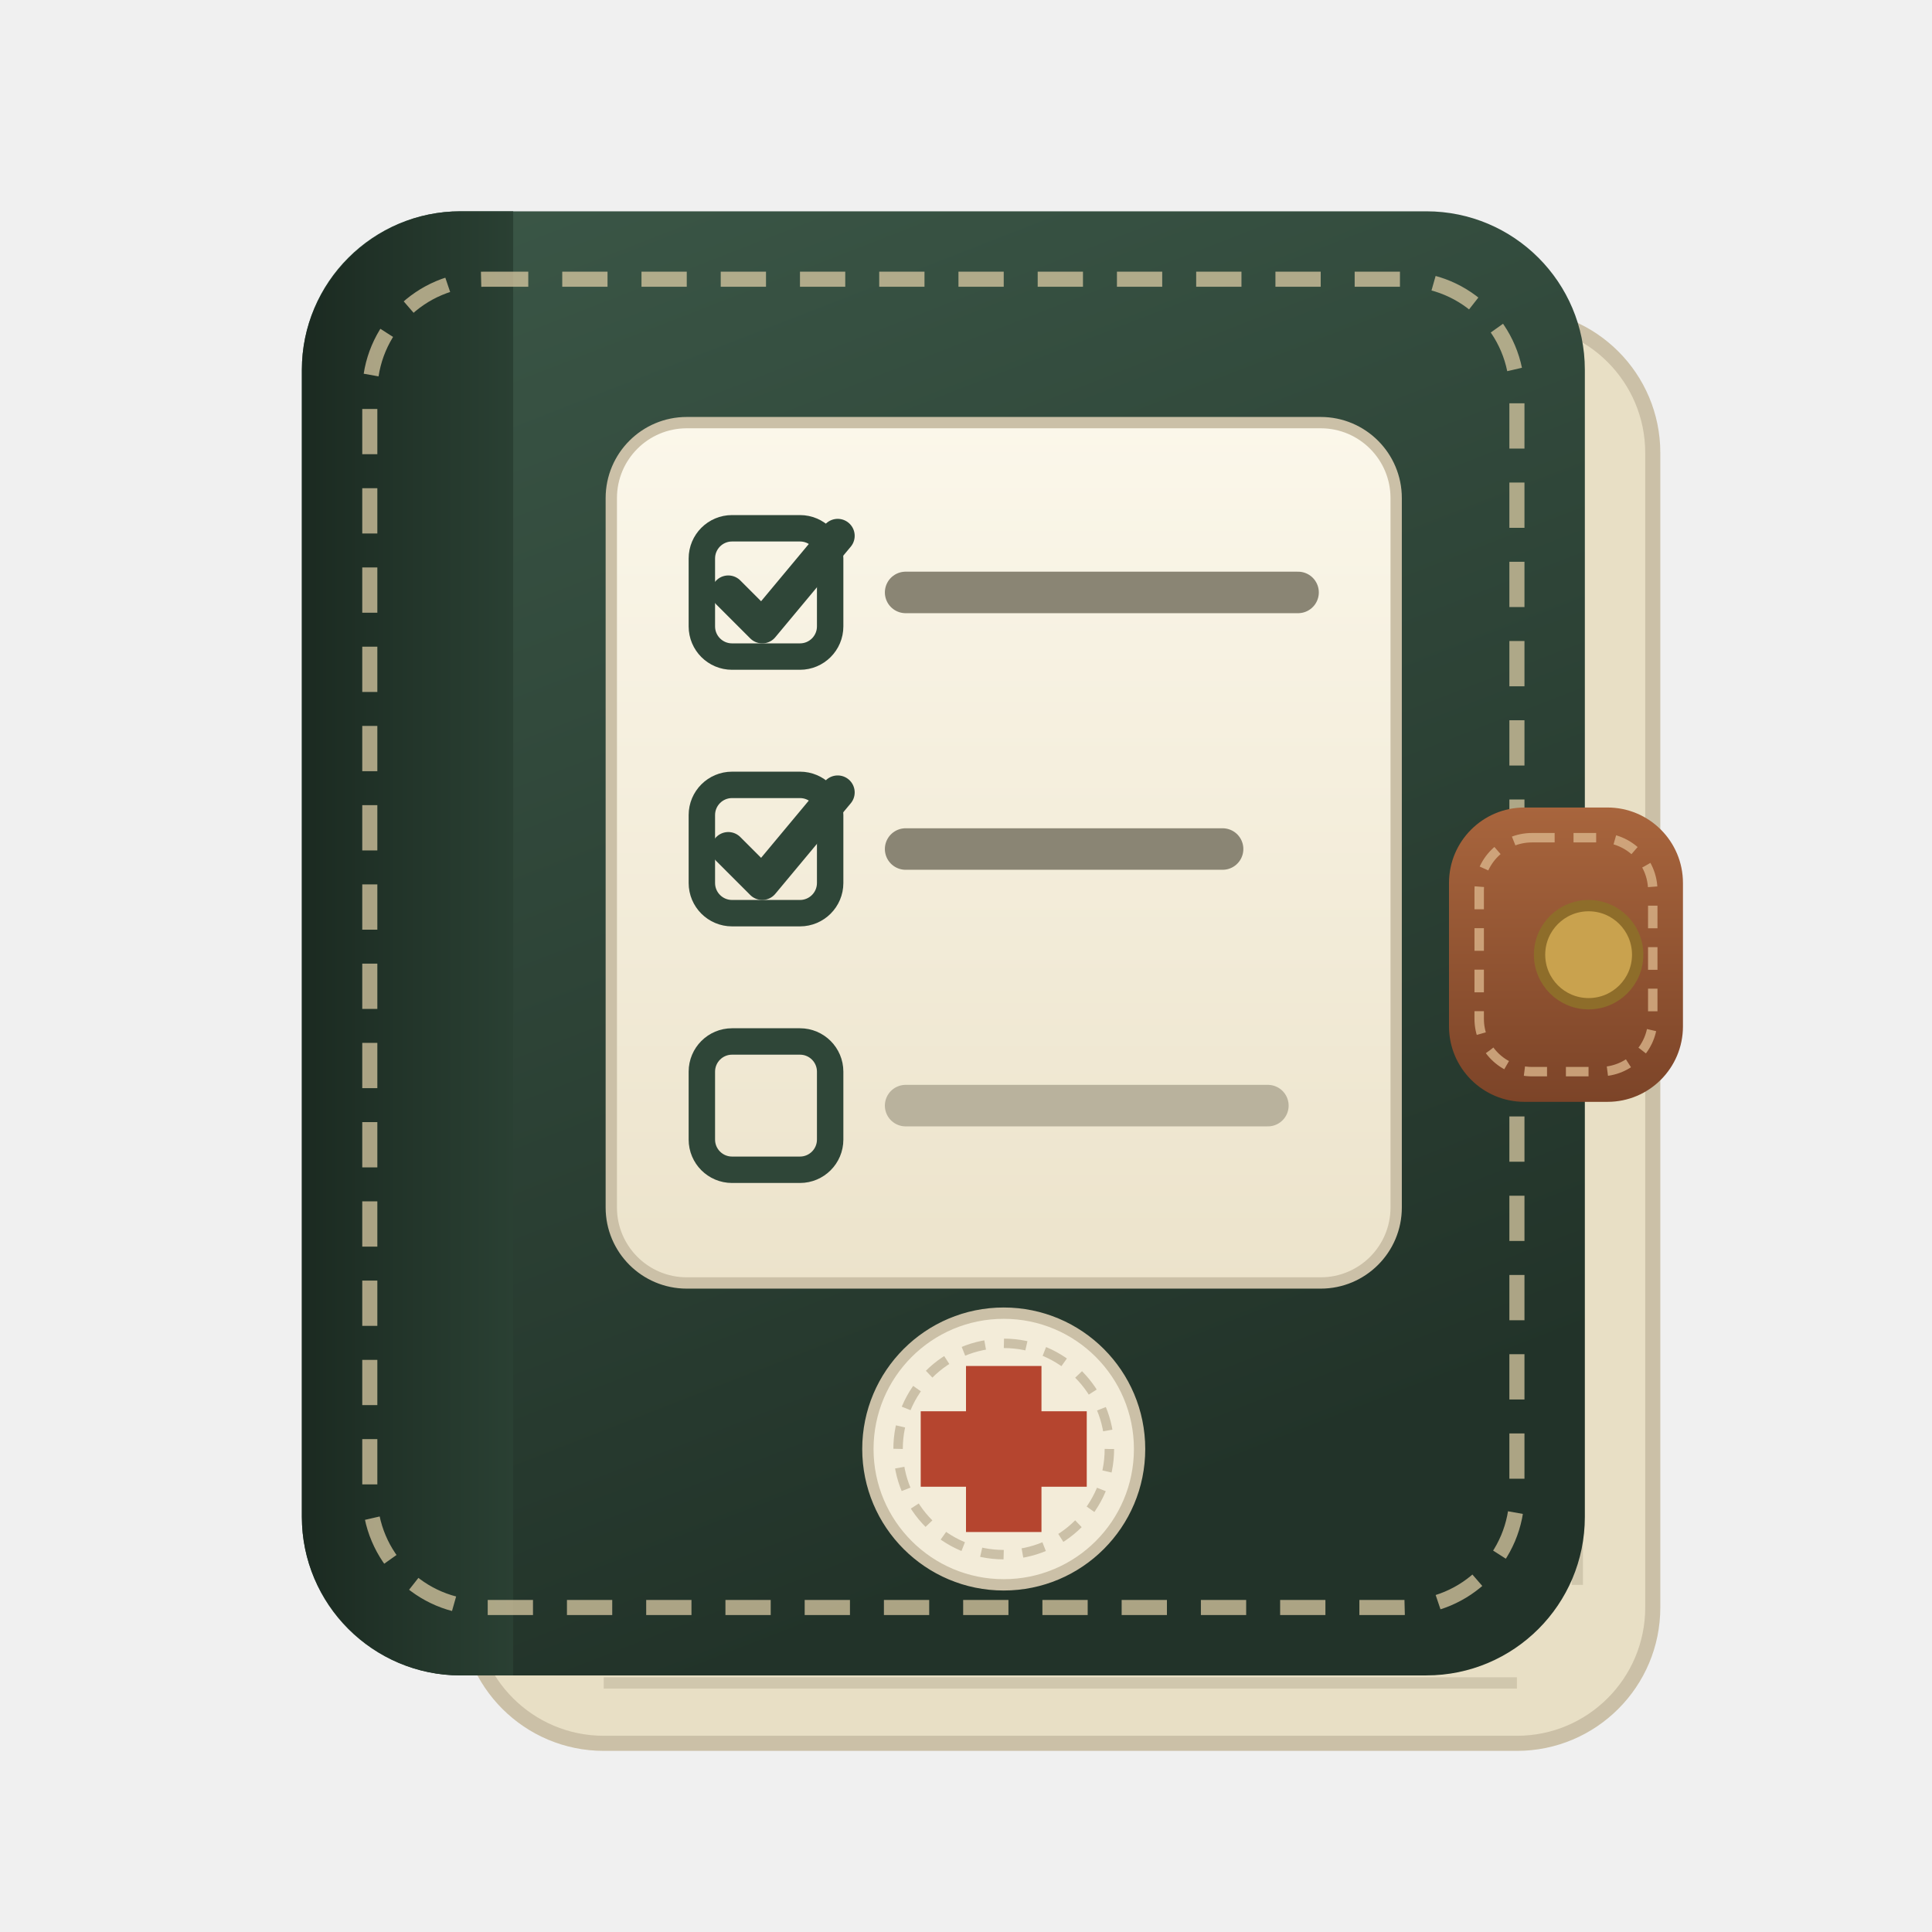
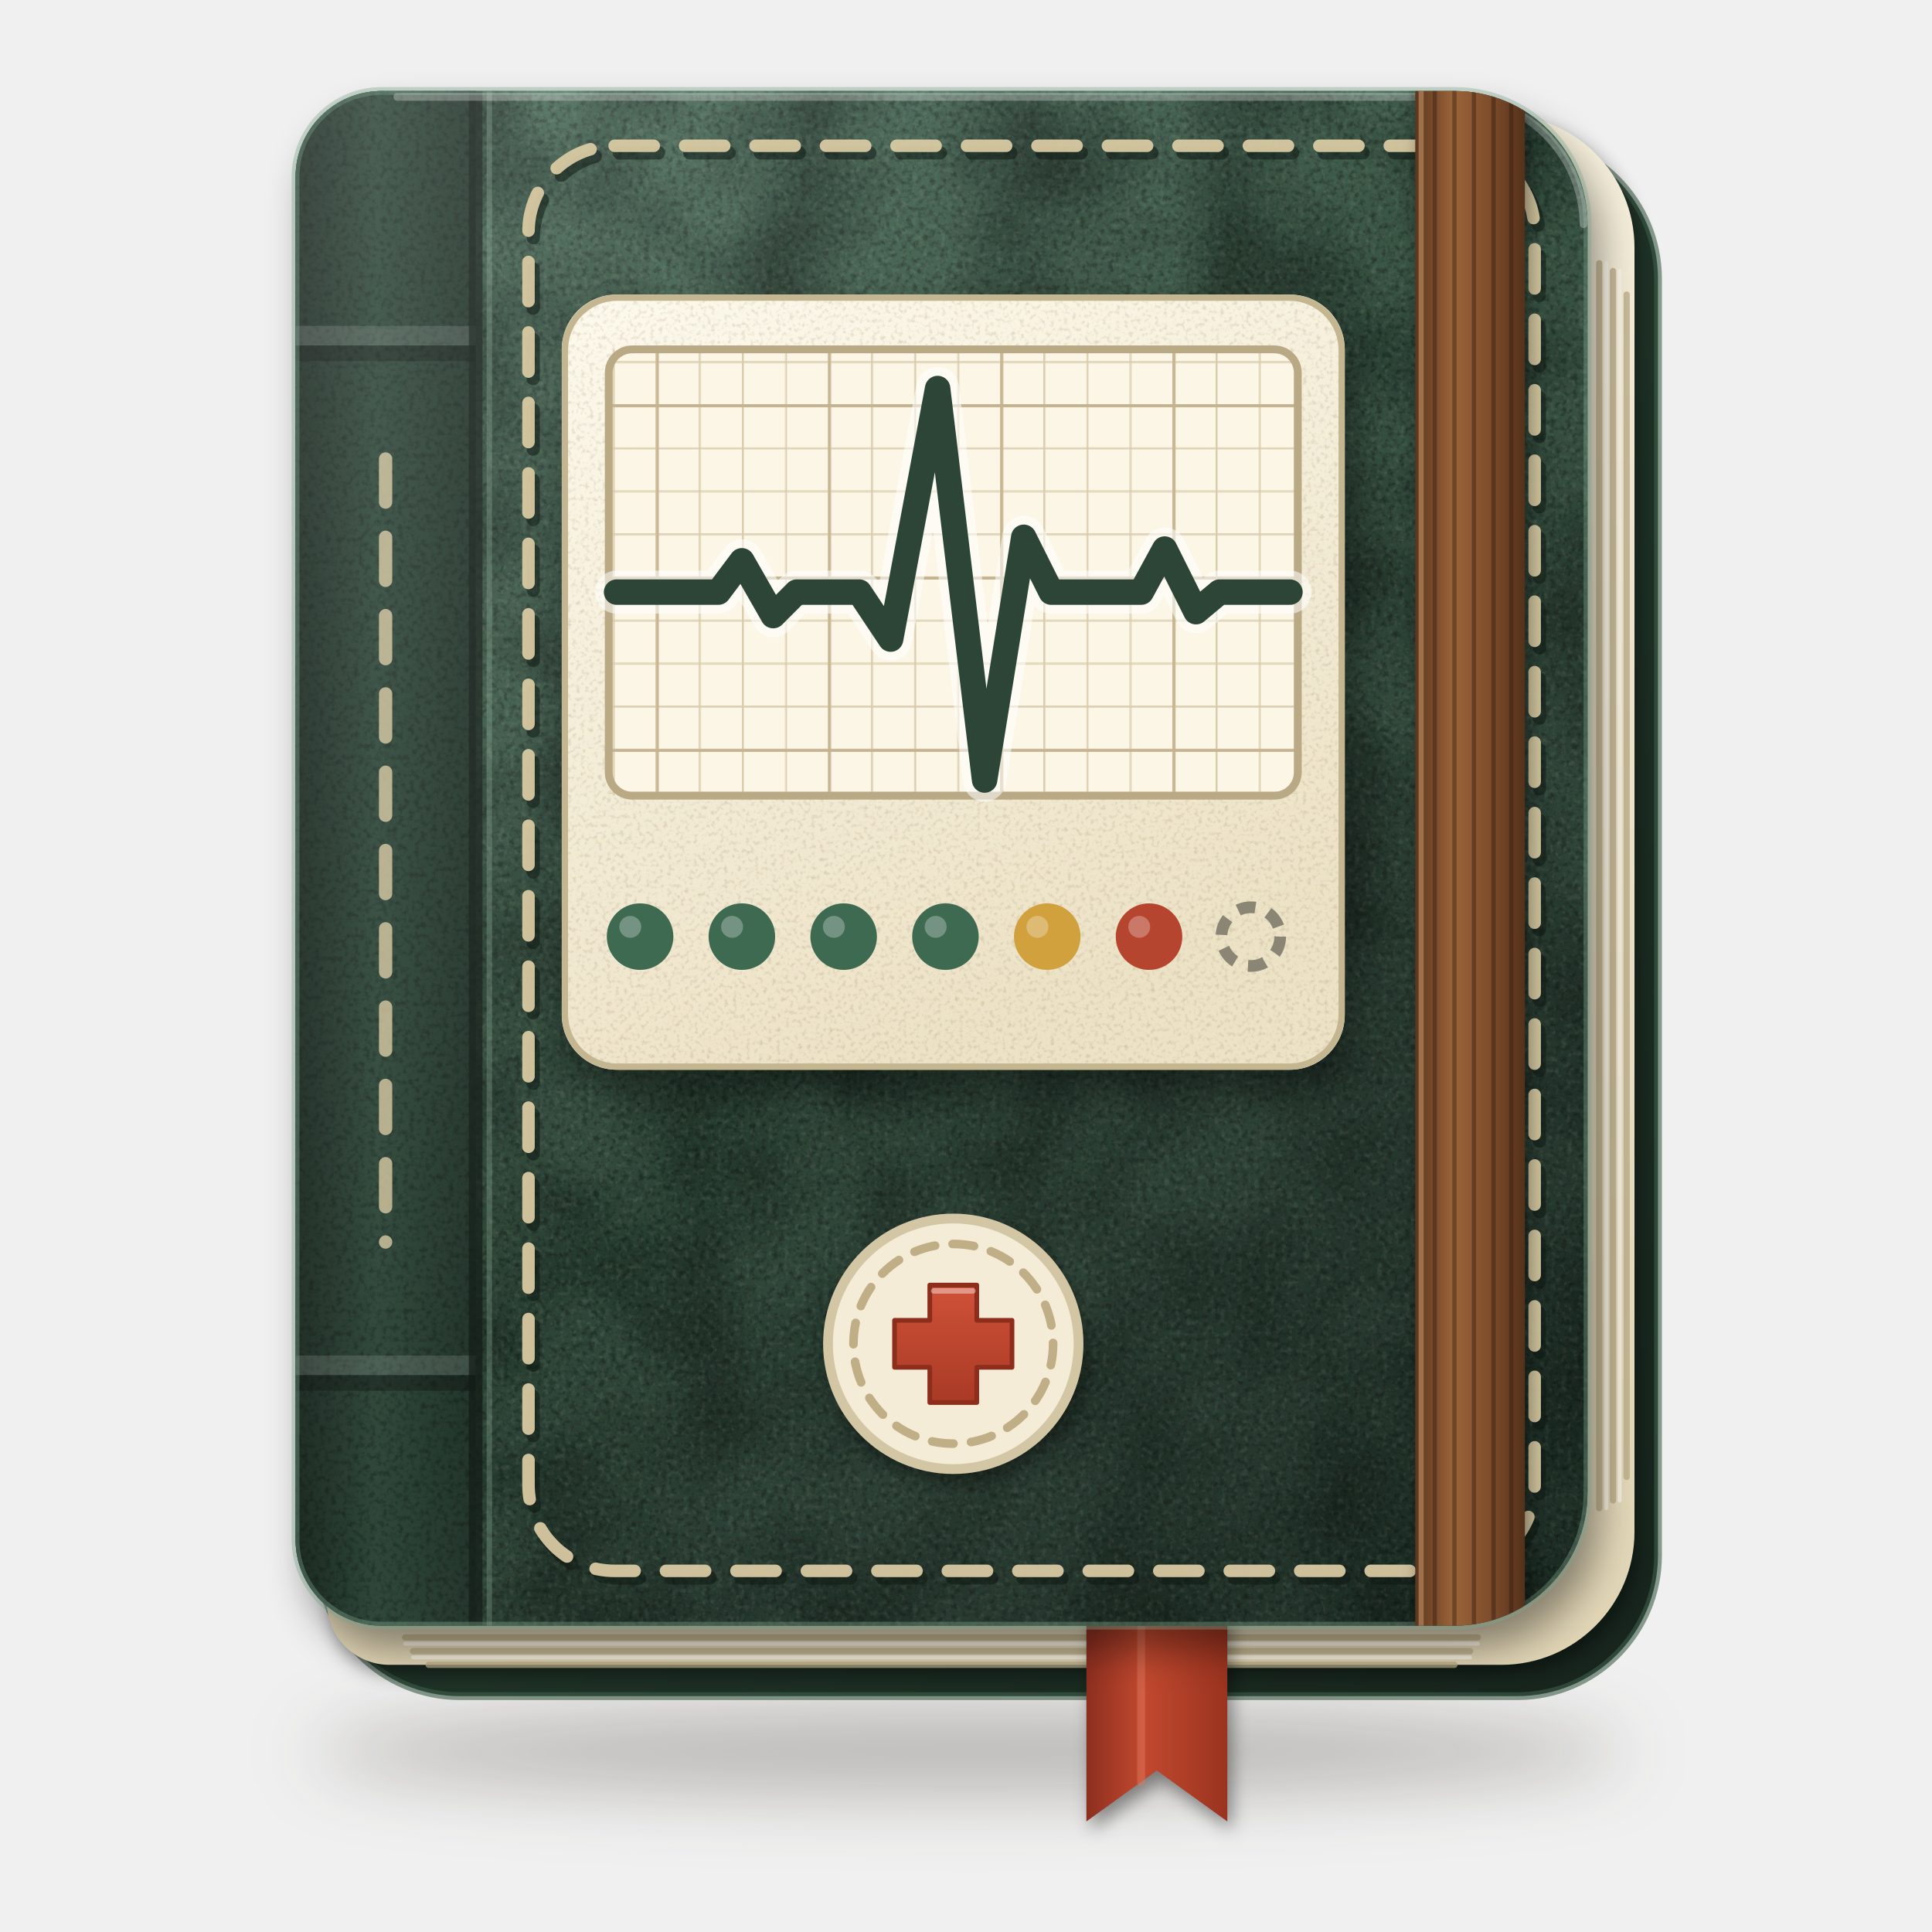
- <svg xmlns="http://www.w3.org/2000/svg" viewBox="0 0 512 512">
+ <svg xmlns="http://www.w3.org/2000/svg" viewBox="8.51 28.76 493.48 493.48">
  <defs>
-     <linearGradient id="leather" x1="0" y1="0" x2="0.35" y2="1">
-       <stop offset="0" stop-color="#3b5747" />
-       <stop offset="1" stop-color="#223329" />
+     <linearGradient id="leather" x1="0" y1="0" x2="0.55" y2="1">
+       <stop offset="0" stop-color="#436653" />
+       <stop offset="0.55" stop-color="#2f4a3a" />
+       <stop offset="1" stop-color="#1f3328" />
+     </linearGradient>
+     <linearGradient id="back" x1="0" y1="0" x2="1" y2="1">
+       <stop offset="0" stop-color="#2a4333" />
+       <stop offset="1" stop-color="#16241c" />
    </linearGradient>
    <linearGradient id="spine" x1="0" y1="0" x2="1" y2="0">
-       <stop offset="0" stop-color="#1b2a21" />
-       <stop offset="1" stop-color="#2a4033" />
+       <stop offset="0" stop-color="#16251c" />
+       <stop offset="0.45" stop-color="#2a4335" />
+       <stop offset="1" stop-color="#1d3025" />
    </linearGradient>
-     <linearGradient id="paper" x1="0" y1="0" x2="0" y2="1">
-       <stop offset="0" stop-color="#fbf7ea" />
-       <stop offset="1" stop-color="#ece3cb" />
+     <linearGradient id="pages" x1="0" y1="0" x2="0" y2="1">
+       <stop offset="0" stop-color="#f6efdc" />
+       <stop offset="1" stop-color="#e2d6b6" />
    </linearGradient>
-     <linearGradient id="strap" x1="0" y1="0" x2="0" y2="1">
-       <stop offset="0" stop-color="#a8653d" />
-       <stop offset="1" stop-color="#7c4428" />
+     <linearGradient id="paper" x1="0" y1="0" x2="0.4" y2="1">
+       <stop offset="0" stop-color="#fdf9ec" />
+       <stop offset="1" stop-color="#ece2c6" />
    </linearGradient>
+     <linearGradient id="elastic" x1="0" y1="0" x2="1" y2="0">
+       <stop offset="0" stop-color="#5b371f" />
+       <stop offset="0.35" stop-color="#9a6439" />
+       <stop offset="0.7" stop-color="#7d4b2a" />
+       <stop offset="1" stop-color="#52311b" />
+     </linearGradient>
+     <linearGradient id="ribbon" x1="0" y1="0" x2="1" y2="0">
+       <stop offset="0" stop-color="#8c2e1f" />
+       <stop offset="0.4" stop-color="#c2492f" />
+       <stop offset="1" stop-color="#9a331f" />
+     </linearGradient>
+     <linearGradient id="red" x1="0" y1="0" x2="0" y2="1">
+       <stop offset="0" stop-color="#cf5238" />
+       <stop offset="1" stop-color="#a93a26" />
+     </linearGradient>
+     <linearGradient id="sheen" x1="0" y1="0" x2="1" y2="1">
+       <stop offset="0" stop-color="#ffffff" stop-opacity="0.34" />
+       <stop offset="0.5" stop-color="#ffffff" stop-opacity="0.04" />
+       <stop offset="1" stop-color="#000000" stop-opacity="0.3" />
+     </linearGradient>
+     <pattern id="grid" width="11" height="11" patternUnits="userSpaceOnUse">
+       <path d="M11 0H0V11" fill="none" stroke="#d8cbae" stroke-width="1" />
+     </pattern>
+     <pattern id="gridmajor" width="44" height="44" patternUnits="userSpaceOnUse">
+       <path d="M44 0H0V44" fill="none" stroke="#c3b390" stroke-width="1.6" />
+     </pattern>
+     <clipPath id="coverclip">
+       <path id="coverpath" d="M106 52H380A34 34 0 0 1 414 86V410A34 34 0 0 1 380 444H106A22 22 0 0 1 84 422V74A22 22 0 0 1 106 52Z" />
+     </clipPath>
+     <clipPath id="labelclip">
+       <rect x="152" y="104" width="200" height="198" rx="14" />
+     </clipPath>
+     <filter id="drop" x="-15%" y="-15%" width="135%" height="135%" color-interpolation-filters="sRGB">
+       <feGaussianBlur in="SourceAlpha" stdDeviation="5" />
+       <feOffset dx="3" dy="6" result="blur" />
+       <feComponentTransfer in="blur" result="shadow">
+         <feFuncA type="linear" slope="0.42" />
+       </feComponentTransfer>
+       <feMerge>
+         <feMergeNode in="shadow" />
+         <feMergeNode in="SourceGraphic" />
+       </feMerge>
+     </filter>
+     <filter id="soft" x="-20%" y="-20%" width="140%" height="140%" color-interpolation-filters="sRGB">
+       <feGaussianBlur in="SourceAlpha" stdDeviation="2.2" />
+       <feOffset dx="1.2" dy="2.4" result="blur" />
+       <feComponentTransfer in="blur" result="shadow">
+         <feFuncA type="linear" slope="0.4" />
+       </feComponentTransfer>
+       <feMerge>
+         <feMergeNode in="shadow" />
+         <feMergeNode in="SourceGraphic" />
+       </feMerge>
+     </filter>
+     <filter id="floor" x="-20%" y="-200%" width="140%" height="500%" color-interpolation-filters="sRGB">
+       <feGaussianBlur stdDeviation="9" />
+     </filter>
+     <filter id="pebble" x="0" y="0" width="100%" height="100%" color-interpolation-filters="sRGB">
+       <feTurbulence type="fractalNoise" baseFrequency="0.7" numOctaves="3" seed="11" result="n" />
+       <feColorMatrix in="n" type="matrix" values="0 0 0 0 0  0 0 0 0 0  0 0 0 0 0  0 0 0 2.6 -1.15" />
+     </filter>
+     <filter id="pebblelight" x="0" y="0" width="100%" height="100%" color-interpolation-filters="sRGB">
+       <feTurbulence type="fractalNoise" baseFrequency="0.7" numOctaves="3" seed="23" result="n" />
+       <feColorMatrix in="n" type="matrix" values="0 0 0 0 1  0 0 0 0 1  0 0 0 0 0.9  0 0 0 2.4 -1.2" />
+     </filter>
+     <filter id="mottle" x="0" y="0" width="100%" height="100%" color-interpolation-filters="sRGB">
+       <feTurbulence type="fractalNoise" baseFrequency="0.035" numOctaves="2" seed="4" result="n" />
+       <feColorMatrix in="n" type="matrix" values="0 0 0 0 0.03  0 0 0 0 0.08  0 0 0 0 0.05  0 0 0 1.6 -0.55" />
+     </filter>
+     <filter id="paperfibre" x="0" y="0" width="100%" height="100%" color-interpolation-filters="sRGB">
+       <feTurbulence type="fractalNoise" baseFrequency="0.9" numOctaves="2" seed="5" result="n" />
+       <feColorMatrix in="n" type="matrix" values="0 0 0 0 0.45  0 0 0 0 0.36  0 0 0 0 0.2  0 0 0 1.4 -0.7" />
+     </filter>
  </defs>
-   <rect x="124" y="84" width="314" height="378" rx="36" fill="#e8dfc5" stroke="#cbc0a7" stroke-width="4" />
-   <path d="M418 120v300M402 446H160" stroke="#cbc0a7" stroke-width="3" fill="none" opacity="0.8" />
-   <rect x="80" y="56" width="340" height="388" rx="42" fill="url(#leather)" />
-   <path d="M122 56h-0c-23 0-42 19-42 42v304c0 23 19 42 42 42h14V56z" fill="url(#spine)" />
-   <rect x="98" y="74" width="304" height="352" rx="30" fill="none" stroke="#d9c9a3" stroke-width="4" stroke-dasharray="12 9" opacity="0.75" />
-   <rect x="162" y="112" width="208" height="228" rx="20" fill="url(#paper)" stroke="#cbc0a7" stroke-width="3" />
+   <ellipse cx="256" cy="476" rx="168" ry="11" fill="#2a2118" opacity="0.28" filter="url(#floor)" />
+   <rect x="90" y="64" width="342" height="398" rx="36" fill="url(#back)" />
+   <rect x="90" y="64" width="342" height="398" rx="36" fill="none" stroke="#3d5d4a" stroke-width="2" opacity="0.6" />
+   <g filter="url(#soft)">
+     <path d="M92 58H392A34 34 0 0 1 426 92V420A34 34 0 0 1 392 454H108A16 16 0 0 1 92 438Z" fill="url(#pages)" />
+   </g>
+   <g fill="none" stroke="#b9ab86" stroke-linecap="round" stroke-width="1.6">
+     <path d="M417 96V414M420.5 98V412M424 104V406" opacity="0.75" />
+     <path d="M112 447H386M114 450.5H384M118 454H380" opacity="0.75" />
+   </g>
+   <g fill="none" stroke="#fffaf0" stroke-linecap="round" stroke-width="1" opacity="0.7">
+     <path d="M418.8 96V414M422.2 98V412M112 448.6H386M114 452.1H384" />
+   </g>
+   <g filter="url(#soft)">
+     <path d="M286 424H322V494L304 481L286 494Z" fill="url(#ribbon)" />
+   </g>
+   <path d="M300 430V484" stroke="#e07a5f" stroke-width="2" opacity="0.45" stroke-linecap="round" />
+   <path d="M286 424H322V440H286Z" fill="#000" opacity="0.18" />
+   <g filter="url(#drop)">
+     <use href="#coverpath" fill="url(#leather)" />
+   </g>
+   <g clip-path="url(#coverclip)">
+     <rect x="84" y="52" width="330" height="392" fill="url(#leather)" />
+     <rect x="84" y="52" width="330" height="392" filter="url(#mottle)" opacity="0.7" />
+     <rect x="84" y="52" width="330" height="392" filter="url(#pebble)" opacity="0.36" />
+     <rect x="84" y="52" width="330" height="392" filter="url(#pebblelight)" opacity="0.1" />
+     <rect x="84" y="52" width="46" height="392" fill="url(#spine)" />
+     <rect x="84" y="52" width="46" height="392" filter="url(#pebble)" opacity="0.3" />
+     <g>
+       <rect x="84" y="112" width="46" height="5" fill="#ffffff" opacity="0.13" />
+       <rect x="84" y="117" width="46" height="4" fill="#000000" opacity="0.32" />
+       <rect x="84" y="375" width="46" height="5" fill="#ffffff" opacity="0.13" />
+       <rect x="84" y="380" width="46" height="4" fill="#000000" opacity="0.32" />
+     </g>
+     <path d="M107 146V346" stroke="#d6c79f" stroke-width="3.4" stroke-linecap="round" stroke-dasharray="11 9" opacity="0.8" />
+     <path d="M130 52V444" stroke="#0c1610" stroke-width="3.5" opacity="0.7" />
+     <path d="M133.5 52V444" stroke="#8fb39c" stroke-width="1.4" opacity="0.3" />
+     <rect x="84" y="52" width="330" height="392" fill="url(#sheen)" opacity="0.5" />
+     <rect x="143.500" y="66" width="257" height="364" rx="22" fill="none" stroke="#0c1610" stroke-width="3.4" stroke-dasharray="10 8" stroke-linecap="round" opacity="0.5" transform="translate(1.200 1.800)" />
+     <rect x="143.500" y="66" width="257" height="364" rx="22" fill="none" stroke="#dccda5" stroke-width="3.2" stroke-dasharray="10 8" stroke-linecap="round" opacity="0.92" />
+   </g>
+   <use href="#coverpath" fill="none" stroke="#7da58d" stroke-width="2" opacity="0.38" />
+   <path d="M110 53.500H380A33 33 0 0 1 413 86" fill="none" stroke="#ffffff" stroke-width="2" opacity="0.28" stroke-linecap="round" />
+   <g clip-path="url(#coverclip)">
+     <g filter="url(#soft)">
+       <rect x="370" y="46" width="28" height="404" fill="url(#elastic)" />
+     </g>
+     <g stroke="#2d1a0d" stroke-width="1.1" opacity="0.4">
+       <path d="M375 46V450M380 46V450M385 46V450M390 46V450M394.500 46V450" />
+     </g>
+     <path d="M371.500 46V450" stroke="#d6a373" stroke-width="1.3" opacity="0.5" />
+   </g>
+   <g filter="url(#drop)">
+     <rect x="152" y="104" width="200" height="198" rx="14" fill="url(#paper)" />
+   </g>
+   <g clip-path="url(#labelclip)">
+     <rect x="152" y="104" width="200" height="198" filter="url(#paperfibre)" opacity="0.35" />
+     <rect x="164" y="118" width="176" height="114" rx="6" fill="#fbf6e6" />
+     <rect x="164" y="118" width="176" height="114" fill="url(#grid)" />
+     <rect x="164" y="118" width="176" height="114" fill="url(#gridmajor)" />
+   </g>
+   <rect x="164" y="118" width="176" height="114" rx="6" fill="none" stroke="#b9a984" stroke-width="2" />
+   <rect x="152.800" y="104.800" width="198.400" height="196.400" rx="13.400" fill="none" stroke="#c3b690" stroke-width="1.6" />
  <g fill="none" stroke-linecap="round" stroke-linejoin="round">
-     <rect x="186" y="140" width="34" height="34" rx="8" stroke="#2f4638" stroke-width="7" />
-     <path d="M193 157l9 9 20-24" stroke="#2f4638" stroke-width="9" />
-     <path d="M240 157h104" stroke="#8a8574" stroke-width="11" />
-     <rect x="186" y="208" width="34" height="34" rx="8" stroke="#2f4638" stroke-width="7" />
-     <path d="M193 225l9 9 20-24" stroke="#2f4638" stroke-width="9" />
-     <path d="M240 225h84" stroke="#8a8574" stroke-width="11" />
-     <rect x="186" y="276" width="34" height="34" rx="8" stroke="#2f4638" stroke-width="7" />
-     <path d="M240 293h96" stroke="#b9b29d" stroke-width="11" />
+     <path d="M166 180H192L198 172L206 186L212 180H228L236 192L248 128L260 228L270 166L277 180H300L306 169L314 185L320 180H338" stroke="#ffffff" stroke-width="11" opacity="0.55" />
+     <path d="M166 180H192L198 172L206 186L212 180H228L236 192L248 128L260 228L270 166L277 180H300L306 169L314 185L320 180H338" stroke="#2c4536" stroke-width="6.500" />
  </g>
-   <circle cx="266" cy="384" r="36" fill="#f3ecd9" stroke="#cbc0a7" stroke-width="3" />
-   <circle cx="266" cy="384" r="28" fill="none" stroke="#cbc0a7" stroke-width="2.5" stroke-dasharray="6 5" />
-   <path d="M256 362h20v12h12v20h-12v12h-20v-12h-12v-20h12z" fill="#b5452f" />
-   <rect x="384" y="214" width="62" height="78" rx="20" fill="url(#strap)" />
-   <rect x="392" y="222" width="46" height="62" rx="14" fill="none" stroke="#d9b48a" stroke-width="2.5" stroke-dasharray="6 5" opacity="0.8" />
-   <circle cx="421" cy="253" r="13" fill="#c9a24e" stroke="#8e6d2a" stroke-width="3" />
+   <g>
+     <circle cx="172" cy="268" r="8.500" fill="#3f6a52" />
+     <circle cx="198" cy="268" r="8.500" fill="#3f6a52" />
+     <circle cx="224" cy="268" r="8.500" fill="#3f6a52" />
+     <circle cx="250" cy="268" r="8.500" fill="#3f6a52" />
+     <circle cx="276" cy="268" r="8.500" fill="#d1a13e" />
+     <circle cx="302" cy="268" r="8.500" fill="#b5452f" />
+     <circle cx="328" cy="268" r="7.500" fill="none" stroke="#8a8574" stroke-width="3" stroke-dasharray="4.500 3.500" />
+     <g fill="#ffffff" opacity="0.28">
+       <circle cx="169.500" cy="265.500" r="2.800" />
+       <circle cx="195.500" cy="265.500" r="2.800" />
+       <circle cx="221.500" cy="265.500" r="2.800" />
+       <circle cx="247.500" cy="265.500" r="2.800" />
+       <circle cx="273.500" cy="265.500" r="2.800" />
+       <circle cx="299.500" cy="265.500" r="2.800" />
+     </g>
+   </g>
+   <g filter="url(#soft)">
+     <circle cx="252" cy="372" r="32" fill="#f4ecd6" stroke="#d3c6a4" stroke-width="2.500" />
+   </g>
+   <circle cx="252" cy="372" r="25.500" fill="none" stroke="#bfae86" stroke-width="2.200" stroke-dasharray="5.500 4.500" stroke-linecap="round" />
+   <path d="M246 357h12v9h9v12h-9v9h-12v-9h-9v-12h9z" fill="url(#red)" stroke="#8d2e1d" stroke-width="1.200" stroke-linejoin="round" />
+   <path d="M247 358.500h10" stroke="#ffffff" stroke-width="1.400" opacity="0.4" stroke-linecap="round" />
</svg>
